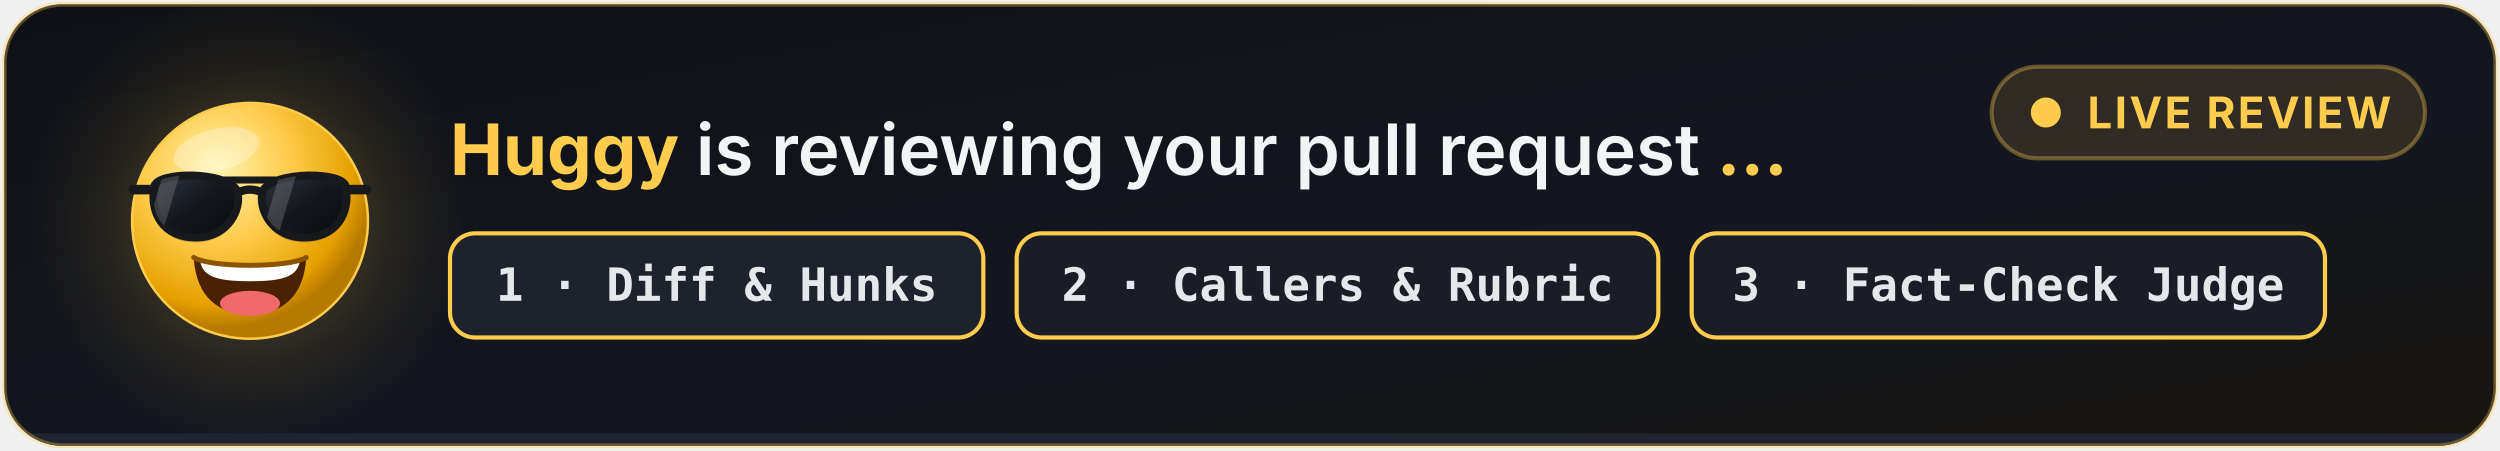
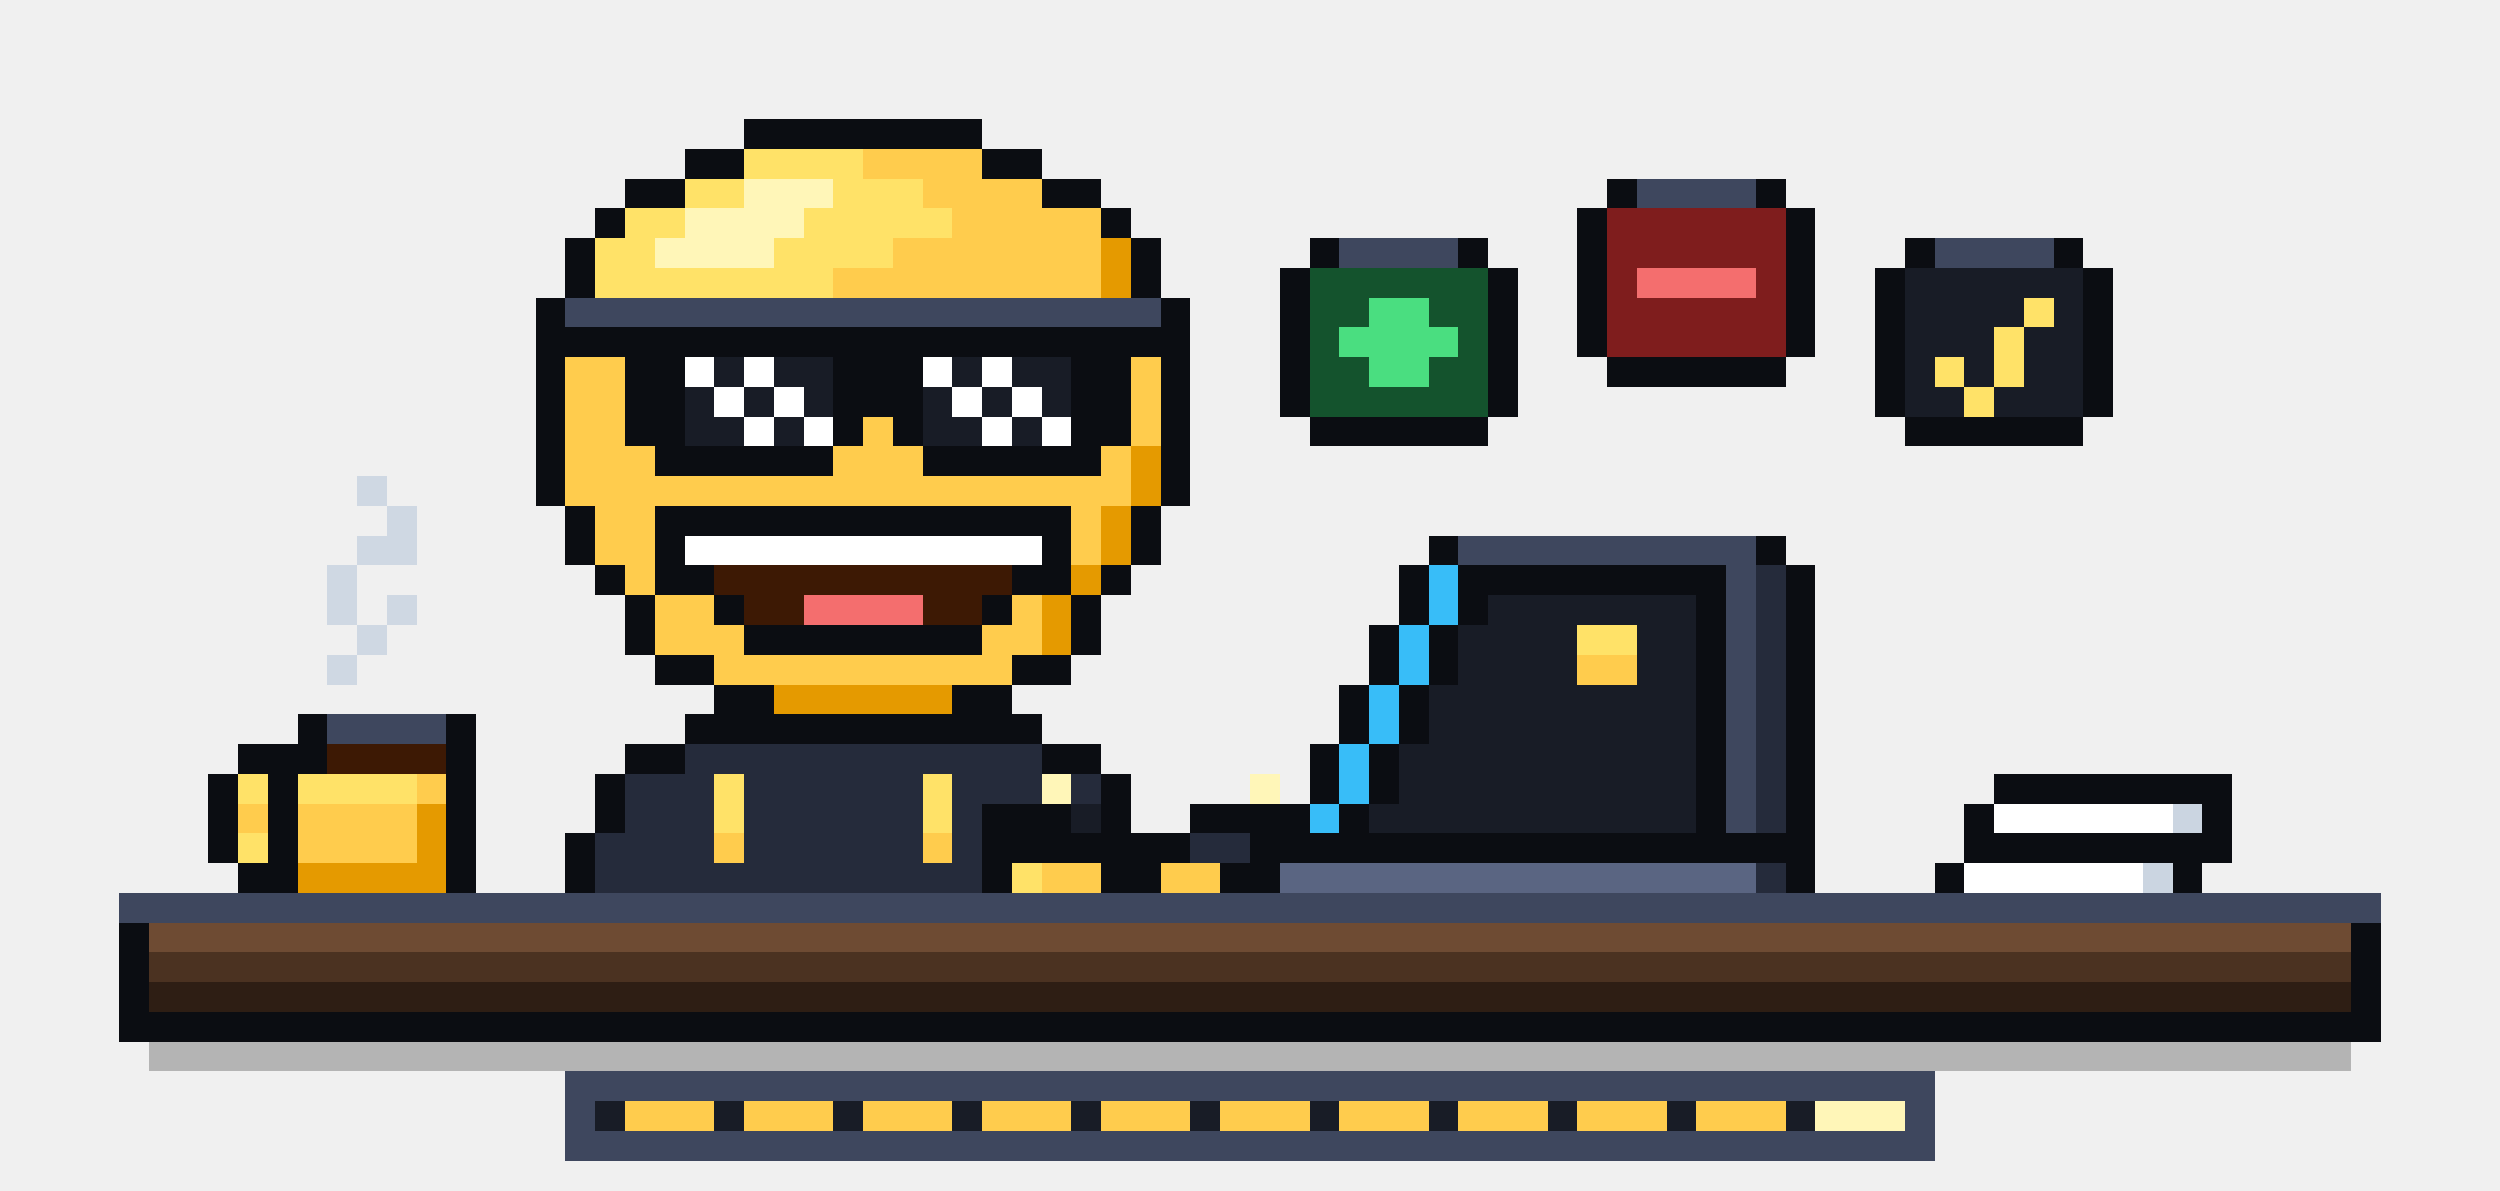
- <svg xmlns="http://www.w3.org/2000/svg" viewBox="0 0 600 108" width="600" height="108" role="img" aria-label="Huggy is reviewing this pull request">
-   <defs>
-     <linearGradient id="cardBg" x1="0%" y1="0%" x2="100%" y2="100%">
-       <stop offset="0%" stop-color="#0E1015" />
-       <stop offset="60%" stop-color="#141720" />
-       <stop offset="100%" stop-color="#191610" />
-     </linearGradient>
-     <radialGradient id="goldAura" cx="50%" cy="50%" r="50%">
-       <stop offset="0%" stop-color="#FFCC4D" stop-opacity="0.34" />
-       <stop offset="65%" stop-color="#FFCC4D" stop-opacity="0.08" />
-       <stop offset="100%" stop-color="#FFCC4D" stop-opacity="0" />
-     </radialGradient>
-     <radialGradient id="hFace" cx="36%" cy="28%" r="68%">
-       <stop offset="0%" stop-color="#FFF4B0" />
-       <stop offset="45%" stop-color="#FFCC4D" />
-       <stop offset="85%" stop-color="#E6A100" />
-       <stop offset="100%" stop-color="#B87900" />
-     </radialGradient>
-     <linearGradient id="hLens" x1="0%" y1="0%" x2="100%" y2="100%">
-       <stop offset="0%" stop-color="#2E333D" />
-       <stop offset="50%" stop-color="#14171D" />
-       <stop offset="100%" stop-color="#08090C" />
-     </linearGradient>
-     <linearGradient id="sheenGrad" x1="0%" y1="0%" x2="100%" y2="0%">
-       <stop offset="0%" stop-color="#FFFFFF" stop-opacity="0" />
-       <stop offset="50%" stop-color="#FFFFFF" stop-opacity="0.72" />
-       <stop offset="100%" stop-color="#FFFFFF" stop-opacity="0" />
-     </linearGradient>
-     <linearGradient id="laserBar" x1="0%" y1="0%" x2="100%" y2="0%">
-       <stop offset="0%" stop-color="#946200" stop-opacity="0" />
-       <stop offset="35%" stop-color="#FFCC4D" />
-       <stop offset="50%" stop-color="#FFF5BA" />
-       <stop offset="65%" stop-color="#FFCC4D" />
-       <stop offset="100%" stop-color="#946200" stop-opacity="0" />
-     </linearGradient>
-     <clipPath id="cardClip">
-       <rect x="1" y="1" width="598" height="106" rx="14" />
-     </clipPath>
-     <clipPath id="huggyAviators">
-       <path d="M9 24 C9 20, 27 20, 29 25 C30 29, 27 36, 19 36 C11 36, 8 30, 9 24 Z" />
-       <path d="M55 24 C55 20, 37 20, 35 25 C34 29, 37 36, 45 36 C53 36, 56 30, 55 24 Z" />
-     </clipPath>
-   </defs>
-   <g clip-path="url(#cardClip)">
-     <rect x="1" y="1" width="598" height="106" rx="14" fill="url(#cardBg)" />
-     <circle cx="60" cy="53" r="54" fill="url(#goldAura)">
-       <animate attributeName="r" values="48;58;48" dur="2.8s" repeatCount="indefinite" />
-     </circle>
-     <circle cx="60" cy="53" r="28" fill="none" stroke="#FFCC4D" stroke-width="1.2">
-       <animate attributeName="r" values="26;44" dur="2.4s" repeatCount="indefinite" />
-       <animate attributeName="opacity" values="0.55;0" dur="2.4s" repeatCount="indefinite" />
-     </circle>
-     <g transform="translate(28, 21)">
-       <g>
-         <animateTransform attributeName="transform" type="translate" values="0,1; 0,-2.5; 0,1" keyTimes="0; 0.5; 1" calcMode="spline" keySplines="0.42 0 0.58 1; 0.42 0 0.58 1" dur="2.2s" repeatCount="indefinite" />
-         <circle cx="32" cy="32" r="28" fill="url(#hFace)" />
-         <ellipse cx="24" cy="15" rx="10.5" ry="5" fill="#FFFFFF" opacity="0.30" transform="rotate(-14 24 15)" />
-         <path d="M18.5 40.8 C22.5 43.3, 41.5 43.3, 45.5 40.8 C45 50.5, 39.2 54.5, 32 54.5 C24.8 54.5, 19 50.5, 18.5 40.8 Z" fill="#4A2103" />
-         <path d="M20 41.4 C24.2 43.4, 39.8 43.4, 44 41.4 C43.5 45.3, 40.2 46.5, 32 46.5 C23.8 46.5, 20.5 45.3, 20 41.4 Z" fill="#FFFFFF" />
-         <ellipse cx="32" cy="51.8" rx="7.2" ry="3" fill="#F06A6A" />
-         <path d="M18.5 40.8 C22.5 43.3, 41.5 43.3, 45.5 40.8" fill="none" stroke="#8C5300" stroke-width="1.2" stroke-linecap="round" />
-         <path d="M9.5 25.5 C9.5 21.5, 27 21.5, 29 26.5 C30 30.5, 27 37.2, 19 37.2 C11 37.2, 8.5 31.5, 9.5 25.5 Z" fill="#7A4F00" opacity="0.28" />
-         <path d="M54.5 25.5 C54.5 21.5, 37 21.5, 35 26.5 C34 30.5, 37 37.2, 45 37.2 C53 37.2, 55.5 31.5, 54.5 25.5 Z" fill="#7A4F00" opacity="0.28" />
-         <path d="M4 24.5 L9.5 24.5 M54.5 24.5 L60 24.5" stroke="#18191D" stroke-width="2.3" stroke-linecap="round" />
-         <path d="M26 22.2 L38 22.2" stroke="#18191D" stroke-width="1.7" stroke-linecap="round" />
-         <path d="M28.5 25.5 Q32 23.5 35.5 25.5" fill="none" stroke="#18191D" stroke-width="2" stroke-linecap="round" />
-         <path d="M9 24 C9 20, 27 20, 29 25 C30 29, 27 36, 19 36 C11 36, 8 30, 9 24 Z" fill="url(#hLens)" stroke="#18191D" stroke-width="1.9" />
-         <path d="M55 24 C55 20, 37 20, 35 25 C34 29, 37 36, 45 36 C53 36, 56 30, 55 24 Z" fill="url(#hLens)" stroke="#18191D" stroke-width="1.9" />
-         <g clip-path="url(#huggyAviators)">
-           <polygon points="12,18 16,18 10,38 6,38" fill="#FFFFFF" opacity="0.16" />
-           <polygon points="40,18 44,18 38,38 34,38" fill="#FFFFFF" opacity="0.16" />
-           <rect x="-24" y="16" width="18" height="26" fill="url(#sheenGrad)" transform="skewX(-22)">
-             <animate attributeName="x" values="-28;86;86" keyTimes="0;0.55;1" dur="2.4s" repeatCount="indefinite" />
-           </rect>
-         </g>
-       </g>
+ <svg xmlns="http://www.w3.org/2000/svg" viewBox="0 0 336 160" width="336" height="160" shape-rendering="crispEdges" role="img" aria-label="Huggy is reviewing this pull request">
+   <rect x="20" y="136" width="296" height="8" fill="#000000" opacity="0.25" />
+   <rect x="92" y="96" width="48" height="4" fill="#0B0D12" />
+   <rect x="84" y="100" width="8" height="4" fill="#0B0D12" />
+   <rect x="92" y="100" width="48" height="4" fill="#252B3B" />
+   <rect x="140" y="100" width="8" height="4" fill="#0B0D12" />
+   <rect x="80" y="104" width="4" height="4" fill="#0B0D12" />
+   <rect x="84" y="104" width="12" height="4" fill="#252B3B" />
+   <rect x="96" y="104" width="4" height="4" fill="#FFE268" />
+   <rect x="100" y="104" width="24" height="4" fill="#252B3B" />
+   <rect x="124" y="104" width="4" height="4" fill="#FFE268" />
+   <rect x="128" y="104" width="20" height="4" fill="#252B3B" />
+   <rect x="148" y="104" width="4" height="4" fill="#0B0D12" />
+   <rect x="80" y="108" width="4" height="4" fill="#0B0D12" />
+   <rect x="84" y="108" width="12" height="4" fill="#252B3B" />
+   <rect x="96" y="108" width="4" height="4" fill="#FFE268" />
+   <rect x="100" y="108" width="24" height="4" fill="#252B3B" />
+   <rect x="124" y="108" width="4" height="4" fill="#FFE268" />
+   <rect x="128" y="108" width="16" height="4" fill="#252B3B" />
+   <rect x="144" y="108" width="4" height="4" fill="#181C26" />
+   <rect x="148" y="108" width="4" height="4" fill="#0B0D12" />
+   <rect x="76" y="112" width="4" height="4" fill="#0B0D12" />
+   <rect x="80" y="112" width="16" height="4" fill="#252B3B" />
+   <rect x="96" y="112" width="4" height="4" fill="#FFCC4D" />
+   <rect x="100" y="112" width="24" height="4" fill="#252B3B" />
+   <rect x="124" y="112" width="4" height="4" fill="#FFCC4D" />
+   <rect x="128" y="112" width="20" height="4" fill="#252B3B" />
+   <rect x="148" y="112" width="4" height="4" fill="#181C26" />
+   <rect x="152" y="112" width="4" height="4" fill="#0B0D12" />
+   <rect x="76" y="116" width="4" height="4" fill="#0B0D12" />
+   <rect x="80" y="116" width="68" height="4" fill="#252B3B" />
+   <rect x="148" y="116" width="4" height="4" fill="#181C26" />
+   <rect x="152" y="116" width="4" height="4" fill="#0B0D12" />
+   <rect x="76" y="120" width="4" height="4" fill="#0B0D12" />
+   <rect x="80" y="120" width="72" height="4" fill="#181C26" />
+   <rect x="152" y="120" width="4" height="4" fill="#0B0D12" />
+   <g>
+     <animateTransform attributeName="transform" type="translate" values="0,0; 0,4; 0,0; 0,4" dur="0.72s" calcMode="discrete" repeatCount="indefinite" />
+     <rect x="100" y="16" width="32" height="4" fill="#0B0D12" />
+     <rect x="92" y="20" width="8" height="4" fill="#0B0D12" />
+     <rect x="100" y="20" width="16" height="4" fill="#FFE268" />
+     <rect x="116" y="20" width="16" height="4" fill="#FFCC4D" />
+     <rect x="132" y="20" width="8" height="4" fill="#0B0D12" />
+     <rect x="84" y="24" width="8" height="4" fill="#0B0D12" />
+     <rect x="92" y="24" width="8" height="4" fill="#FFE268" />
+     <rect x="100" y="24" width="12" height="4" fill="#FFF6B8" />
+     <rect x="112" y="24" width="12" height="4" fill="#FFE268" />
+     <rect x="124" y="24" width="16" height="4" fill="#FFCC4D" />
+     <rect x="140" y="24" width="8" height="4" fill="#0B0D12" />
+     <rect x="80" y="28" width="4" height="4" fill="#0B0D12" />
+     <rect x="84" y="28" width="8" height="4" fill="#FFE268" />
+     <rect x="92" y="28" width="16" height="4" fill="#FFF6B8" />
+     <rect x="108" y="28" width="20" height="4" fill="#FFE268" />
+     <rect x="128" y="28" width="20" height="4" fill="#FFCC4D" />
+     <rect x="148" y="28" width="4" height="4" fill="#0B0D12" />
+     <rect x="76" y="32" width="4" height="4" fill="#0B0D12" />
+     <rect x="80" y="32" width="8" height="4" fill="#FFE268" />
+     <rect x="88" y="32" width="16" height="4" fill="#FFF6B8" />
+     <rect x="104" y="32" width="16" height="4" fill="#FFE268" />
+     <rect x="120" y="32" width="28" height="4" fill="#FFCC4D" />
+     <rect x="148" y="32" width="4" height="4" fill="#E59A00" />
+     <rect x="152" y="32" width="4" height="4" fill="#0B0D12" />
+     <rect x="76" y="36" width="4" height="4" fill="#0B0D12" />
+     <rect x="80" y="36" width="32" height="4" fill="#FFE268" />
+     <rect x="112" y="36" width="36" height="4" fill="#FFCC4D" />
+     <rect x="148" y="36" width="4" height="4" fill="#E59A00" />
+     <rect x="152" y="36" width="4" height="4" fill="#0B0D12" />
+     <rect x="72" y="40" width="4" height="4" fill="#0B0D12" />
+     <rect x="76" y="40" width="80" height="4" fill="#3E475E" />
+     <rect x="156" y="40" width="4" height="4" fill="#0B0D12" />
+     <rect x="72" y="44" width="88" height="4" fill="#0B0D12" />
+     <rect x="72" y="48" width="4" height="4" fill="#0B0D12" />
+     <rect x="76" y="48" width="8" height="4" fill="#FFCC4D" />
+     <rect x="84" y="48" width="8" height="4" fill="#0B0D12" />
+     <rect x="92" y="48" width="20" height="4" fill="#181C26" />
+     <rect x="112" y="48" width="12" height="4" fill="#0B0D12" />
+     <rect x="124" y="48" width="20" height="4" fill="#181C26" />
+     <rect x="144" y="48" width="8" height="4" fill="#0B0D12" />
+     <rect x="152" y="48" width="4" height="4" fill="#FFCC4D" />
+     <rect x="156" y="48" width="4" height="4" fill="#0B0D12" />
+     <rect x="72" y="52" width="4" height="4" fill="#0B0D12" />
+     <rect x="76" y="52" width="8" height="4" fill="#FFCC4D" />
+     <rect x="84" y="52" width="8" height="4" fill="#0B0D12" />
+     <rect x="92" y="52" width="20" height="4" fill="#181C26" />
+     <rect x="112" y="52" width="12" height="4" fill="#0B0D12" />
+     <rect x="124" y="52" width="20" height="4" fill="#181C26" />
+     <rect x="144" y="52" width="8" height="4" fill="#0B0D12" />
+     <rect x="152" y="52" width="4" height="4" fill="#FFCC4D" />
+     <rect x="156" y="52" width="4" height="4" fill="#0B0D12" />
+     <rect x="72" y="56" width="4" height="4" fill="#0B0D12" />
+     <rect x="76" y="56" width="8" height="4" fill="#FFCC4D" />
+     <rect x="84" y="56" width="8" height="4" fill="#0B0D12" />
+     <rect x="92" y="56" width="20" height="4" fill="#181C26" />
+     <rect x="112" y="56" width="4" height="4" fill="#0B0D12" />
+     <rect x="116" y="56" width="4" height="4" fill="#FFCC4D" />
+     <rect x="120" y="56" width="4" height="4" fill="#0B0D12" />
+     <rect x="124" y="56" width="20" height="4" fill="#181C26" />
+     <rect x="144" y="56" width="8" height="4" fill="#0B0D12" />
+     <rect x="152" y="56" width="4" height="4" fill="#FFCC4D" />
+     <rect x="156" y="56" width="4" height="4" fill="#0B0D12" />
+     <rect x="72" y="60" width="4" height="4" fill="#0B0D12" />
+     <rect x="76" y="60" width="12" height="4" fill="#FFCC4D" />
+     <rect x="88" y="60" width="24" height="4" fill="#0B0D12" />
+     <rect x="112" y="60" width="12" height="4" fill="#FFCC4D" />
+     <rect x="124" y="60" width="24" height="4" fill="#0B0D12" />
+     <rect x="148" y="60" width="4" height="4" fill="#FFCC4D" />
+     <rect x="152" y="60" width="4" height="4" fill="#E59A00" />
+     <rect x="156" y="60" width="4" height="4" fill="#0B0D12" />
+     <rect x="72" y="64" width="4" height="4" fill="#0B0D12" />
+     <rect x="76" y="64" width="76" height="4" fill="#FFCC4D" />
+     <rect x="152" y="64" width="4" height="4" fill="#E59A00" />
+     <rect x="156" y="64" width="4" height="4" fill="#0B0D12" />
+     <rect x="76" y="68" width="4" height="4" fill="#0B0D12" />
+     <rect x="80" y="68" width="8" height="4" fill="#FFCC4D" />
+     <rect x="88" y="68" width="56" height="4" fill="#0B0D12" />
+     <rect x="144" y="68" width="4" height="4" fill="#FFCC4D" />
+     <rect x="148" y="68" width="4" height="4" fill="#E59A00" />
+     <rect x="152" y="68" width="4" height="4" fill="#0B0D12" />
+     <rect x="76" y="72" width="4" height="4" fill="#0B0D12" />
+     <rect x="80" y="72" width="8" height="4" fill="#FFCC4D" />
+     <rect x="88" y="72" width="4" height="4" fill="#0B0D12" />
+     <rect x="92" y="72" width="48" height="4" fill="#FFFFFF" />
+     <rect x="140" y="72" width="4" height="4" fill="#0B0D12" />
+     <rect x="144" y="72" width="4" height="4" fill="#FFCC4D" />
+     <rect x="148" y="72" width="4" height="4" fill="#E59A00" />
+     <rect x="152" y="72" width="4" height="4" fill="#0B0D12" />
+     <rect x="80" y="76" width="4" height="4" fill="#0B0D12" />
+     <rect x="84" y="76" width="4" height="4" fill="#FFCC4D" />
+     <rect x="88" y="76" width="8" height="4" fill="#0B0D12" />
+     <rect x="96" y="76" width="40" height="4" fill="#3D1904" />
+     <rect x="136" y="76" width="8" height="4" fill="#0B0D12" />
+     <rect x="144" y="76" width="4" height="4" fill="#E59A00" />
+     <rect x="148" y="76" width="4" height="4" fill="#0B0D12" />
+     <rect x="84" y="80" width="4" height="4" fill="#0B0D12" />
+     <rect x="88" y="80" width="8" height="4" fill="#FFCC4D" />
+     <rect x="96" y="80" width="4" height="4" fill="#0B0D12" />
+     <rect x="100" y="80" width="8" height="4" fill="#3D1904" />
+     <rect x="108" y="80" width="16" height="4" fill="#F46E6E" />
+     <rect x="124" y="80" width="8" height="4" fill="#3D1904" />
+     <rect x="132" y="80" width="4" height="4" fill="#0B0D12" />
+     <rect x="136" y="80" width="4" height="4" fill="#FFCC4D" />
+     <rect x="140" y="80" width="4" height="4" fill="#E59A00" />
+     <rect x="144" y="80" width="4" height="4" fill="#0B0D12" />
+     <rect x="84" y="84" width="4" height="4" fill="#0B0D12" />
+     <rect x="88" y="84" width="12" height="4" fill="#FFCC4D" />
+     <rect x="100" y="84" width="32" height="4" fill="#0B0D12" />
+     <rect x="132" y="84" width="8" height="4" fill="#FFCC4D" />
+     <rect x="140" y="84" width="4" height="4" fill="#E59A00" />
+     <rect x="144" y="84" width="4" height="4" fill="#0B0D12" />
+     <rect x="88" y="88" width="8" height="4" fill="#0B0D12" />
+     <rect x="96" y="88" width="40" height="4" fill="#FFCC4D" />
+     <rect x="136" y="88" width="8" height="4" fill="#0B0D12" />
+     <rect x="96" y="92" width="8" height="4" fill="#0B0D12" />
+     <rect x="104" y="92" width="24" height="4" fill="#E59A00" />
+     <rect x="128" y="92" width="8" height="4" fill="#0B0D12" />
+     <rect x="104" y="96" width="24" height="4" fill="#0B0D12" />
+     <g>
+       <animate attributeName="opacity" values="1;0;0;1" dur="1.44s" calcMode="discrete" repeatCount="indefinite" />
+       <rect x="92" y="48" width="4" height="4" fill="#FFFFFF" />
+       <rect x="124" y="48" width="4" height="4" fill="#FFFFFF" />
+       <rect x="96" y="52" width="4" height="4" fill="#FFFFFF" />
+       <rect x="128" y="52" width="4" height="4" fill="#FFFFFF" />
+       <rect x="100" y="56" width="4" height="4" fill="#FFFFFF" />
+       <rect x="132" y="56" width="4" height="4" fill="#FFFFFF" />
    </g>
-     <rect x="478" y="16" width="104" height="22" rx="11" fill="#FFCC4D" fill-opacity="0.12" stroke="#FFCC4D" stroke-opacity="0.35" stroke-width="1" />
-     <circle cx="491" cy="27" r="3.6" fill="#FFCC4D">
-       <animate attributeName="opacity" values="1;0.25;1" dur="1.2s" repeatCount="indefinite" />
-     </circle>
-     <text x="501" y="30.8" fill="#FFCC4D" font-family="-apple-system, BlinkMacSystemFont, 'Segoe UI', Inter, Helvetica, Arial, sans-serif" font-size="10.5" font-weight="700" letter-spacing="0.6">LIVE REVIEW</text>
-     <text x="108" y="42" font-family="-apple-system, BlinkMacSystemFont, 'Segoe UI', Inter, Helvetica, Arial, sans-serif" font-size="17" font-weight="700">
-       <tspan fill="#FFCC4D">Huggy</tspan>
-       <tspan fill="#F3F4F6" font-weight="600"> is reviewing your pull request</tspan>
-       <tspan fill="#FFCC4D">
-         <animate attributeName="opacity" values="0.2;1;0.2" dur="1.4s" repeatCount="indefinite" />...</tspan>
-     </text>
-     <g transform="translate(108, 56)">
-       <rect width="128" height="25" rx="6" fill="#1E222D" stroke="#FFCC4D" stroke-width="1">
-         <animate attributeName="stroke-opacity" values="0.85;0.18;0.18;0.85" dur="3.6s" repeatCount="indefinite" />
-         <animate attributeName="fill" values="#262115;#1A1D26;#1A1D26;#262115" dur="3.6s" repeatCount="indefinite" />
-       </rect>
-       <text x="64" y="16.2" text-anchor="middle" fill="#E5E7EB" font-family="ui-monospace, SFMono-Regular, Menlo, monospace" font-size="11" font-weight="600">1 · Diff &amp; Hunks</text>
+     <g>
+       <animate attributeName="opacity" values="0;1;0;0" dur="1.44s" calcMode="discrete" repeatCount="indefinite" />
+       <rect x="100" y="48" width="4" height="4" fill="#FFFFFF" />
+       <rect x="132" y="48" width="4" height="4" fill="#FFFFFF" />
+       <rect x="104" y="52" width="4" height="4" fill="#FFFFFF" />
+       <rect x="136" y="52" width="4" height="4" fill="#FFFFFF" />
+       <rect x="108" y="56" width="4" height="4" fill="#FFFFFF" />
+       <rect x="140" y="56" width="4" height="4" fill="#FFFFFF" />
    </g>
-     <g transform="translate(244, 56)">
-       <rect width="154" height="25" rx="6" fill="#1A1D26" stroke="#FFCC4D" stroke-width="1">
-         <animate attributeName="stroke-opacity" values="0.18;0.85;0.18;0.18" dur="3.6s" repeatCount="indefinite" />
-         <animate attributeName="fill" values="#1A1D26;#262115;#1A1D26;#1A1D26" dur="3.6s" repeatCount="indefinite" />
-       </rect>
-       <text x="77" y="16.2" text-anchor="middle" fill="#E5E7EB" font-family="ui-monospace, SFMono-Regular, Menlo, monospace" font-size="11" font-weight="600">2 · Callers &amp; Rubric</text>
-     </g>
-     <g transform="translate(406, 56)">
-       <rect width="152" height="25" rx="6" fill="#1A1D26" stroke="#FFCC4D" stroke-width="1">
-         <animate attributeName="stroke-opacity" values="0.18;0.18;0.85;0.18" dur="3.6s" repeatCount="indefinite" />
-         <animate attributeName="fill" values="#1A1D26;#1A1D26;#262115;#1A1D26" dur="3.6s" repeatCount="indefinite" />
-       </rect>
-       <text x="76" y="16.2" text-anchor="middle" fill="#E5E7EB" font-family="ui-monospace, SFMono-Regular, Menlo, monospace" font-size="11" font-weight="600">3 · Fact-Check Judge</text>
-     </g>
-     <rect x="0" y="104" width="600" height="3" fill="#1F2430" />
-     <rect x="-220" y="104" width="220" height="3" fill="url(#laserBar)">
-       <animate attributeName="x" values="-220;600" dur="2.0s" repeatCount="indefinite" />
-     </rect>
-   </g>
-   <rect x="1" y="1" width="598" height="106" rx="14" fill="none" stroke="#FFCC4D" stroke-opacity="0.32" stroke-width="1.2" />
+   </g>
+   <g>
+     <animate attributeName="opacity" values="1;0" dur="0.24s" calcMode="discrete" repeatCount="indefinite" />
+     <rect x="132" y="108" width="12" height="4" fill="#0B0D12" />
+     <rect x="132" y="112" width="4" height="4" fill="#0B0D12" />
+     <rect x="136" y="112" width="8" height="4" fill="#252B3B" />
+     <rect x="144" y="112" width="8" height="4" fill="#0B0D12" />
+     <rect x="160" y="112" width="12" height="4" fill="#0B0D12" />
+     <rect x="136" y="116" width="8" height="4" fill="#0B0D12" />
+     <rect x="144" y="116" width="8" height="4" fill="#FFCC4D" />
+     <rect x="152" y="116" width="8" height="4" fill="#0B0D12" />
+     <rect x="160" y="116" width="4" height="4" fill="#FFE268" />
+     <rect x="164" y="116" width="8" height="4" fill="#FFCC4D" />
+     <rect x="172" y="116" width="4" height="4" fill="#0B0D12" />
+     <rect x="140" y="120" width="36" height="4" fill="#0B0D12" />
+     <rect x="168" y="104" width="4" height="4" fill="#FFF6B8" />
+   </g>
+   <g>
+     <animate attributeName="opacity" values="0;1" dur="0.24s" calcMode="discrete" repeatCount="indefinite" />
+     <rect x="160" y="108" width="12" height="4" fill="#0B0D12" />
+     <rect x="132" y="112" width="12" height="4" fill="#0B0D12" />
+     <rect x="152" y="112" width="8" height="4" fill="#0B0D12" />
+     <rect x="160" y="112" width="8" height="4" fill="#252B3B" />
+     <rect x="168" y="112" width="4" height="4" fill="#0B0D12" />
+     <rect x="132" y="116" width="4" height="4" fill="#0B0D12" />
+     <rect x="136" y="116" width="4" height="4" fill="#FFE268" />
+     <rect x="140" y="116" width="8" height="4" fill="#FFCC4D" />
+     <rect x="148" y="116" width="8" height="4" fill="#0B0D12" />
+     <rect x="156" y="116" width="8" height="4" fill="#FFCC4D" />
+     <rect x="164" y="116" width="8" height="4" fill="#0B0D12" />
+     <rect x="132" y="120" width="36" height="4" fill="#0B0D12" />
+     <rect x="140" y="104" width="4" height="4" fill="#FFF6B8" />
+   </g>
+   <rect x="192" y="72" width="4" height="4" fill="#0B0D12" />
+   <rect x="196" y="72" width="40" height="4" fill="#3E475E" />
+   <rect x="236" y="72" width="4" height="4" fill="#0B0D12" />
+   <rect x="188" y="76" width="4" height="4" fill="#0B0D12" />
+   <rect x="192" y="76" width="4" height="4" fill="#38BDF8" />
+   <rect x="196" y="76" width="36" height="4" fill="#0B0D12" />
+   <rect x="232" y="76" width="4" height="4" fill="#3E475E" />
+   <rect x="236" y="76" width="4" height="4" fill="#252B3B" />
+   <rect x="240" y="76" width="4" height="4" fill="#0B0D12" />
+   <rect x="188" y="80" width="4" height="4" fill="#0B0D12" />
+   <rect x="192" y="80" width="4" height="4" fill="#38BDF8" />
+   <rect x="196" y="80" width="4" height="4" fill="#0B0D12" />
+   <rect x="200" y="80" width="28" height="4" fill="#181C26" />
+   <rect x="228" y="80" width="4" height="4" fill="#0B0D12" />
+   <rect x="232" y="80" width="4" height="4" fill="#3E475E" />
+   <rect x="236" y="80" width="4" height="4" fill="#252B3B" />
+   <rect x="240" y="80" width="4" height="4" fill="#0B0D12" />
+   <rect x="184" y="84" width="4" height="4" fill="#0B0D12" />
+   <rect x="188" y="84" width="4" height="4" fill="#38BDF8" />
+   <rect x="192" y="84" width="4" height="4" fill="#0B0D12" />
+   <rect x="196" y="84" width="16" height="4" fill="#181C26" />
+   <rect x="212" y="84" width="8" height="4" fill="#FFE268" />
+   <rect x="220" y="84" width="8" height="4" fill="#181C26" />
+   <rect x="228" y="84" width="4" height="4" fill="#0B0D12" />
+   <rect x="232" y="84" width="4" height="4" fill="#3E475E" />
+   <rect x="236" y="84" width="4" height="4" fill="#252B3B" />
+   <rect x="240" y="84" width="4" height="4" fill="#0B0D12" />
+   <rect x="184" y="88" width="4" height="4" fill="#0B0D12" />
+   <rect x="188" y="88" width="4" height="4" fill="#38BDF8" />
+   <rect x="192" y="88" width="4" height="4" fill="#0B0D12" />
+   <rect x="196" y="88" width="16" height="4" fill="#181C26" />
+   <rect x="212" y="88" width="8" height="4" fill="#FFCC4D" />
+   <rect x="220" y="88" width="8" height="4" fill="#181C26" />
+   <rect x="228" y="88" width="4" height="4" fill="#0B0D12" />
+   <rect x="232" y="88" width="4" height="4" fill="#3E475E" />
+   <rect x="236" y="88" width="4" height="4" fill="#252B3B" />
+   <rect x="240" y="88" width="4" height="4" fill="#0B0D12" />
+   <rect x="180" y="92" width="4" height="4" fill="#0B0D12" />
+   <rect x="184" y="92" width="4" height="4" fill="#38BDF8" />
+   <rect x="188" y="92" width="4" height="4" fill="#0B0D12" />
+   <rect x="192" y="92" width="36" height="4" fill="#181C26" />
+   <rect x="228" y="92" width="4" height="4" fill="#0B0D12" />
+   <rect x="232" y="92" width="4" height="4" fill="#3E475E" />
+   <rect x="236" y="92" width="4" height="4" fill="#252B3B" />
+   <rect x="240" y="92" width="4" height="4" fill="#0B0D12" />
+   <rect x="180" y="96" width="4" height="4" fill="#0B0D12" />
+   <rect x="184" y="96" width="4" height="4" fill="#38BDF8" />
+   <rect x="188" y="96" width="4" height="4" fill="#0B0D12" />
+   <rect x="192" y="96" width="36" height="4" fill="#181C26" />
+   <rect x="228" y="96" width="4" height="4" fill="#0B0D12" />
+   <rect x="232" y="96" width="4" height="4" fill="#3E475E" />
+   <rect x="236" y="96" width="4" height="4" fill="#252B3B" />
+   <rect x="240" y="96" width="4" height="4" fill="#0B0D12" />
+   <rect x="176" y="100" width="4" height="4" fill="#0B0D12" />
+   <rect x="180" y="100" width="4" height="4" fill="#38BDF8" />
+   <rect x="184" y="100" width="4" height="4" fill="#0B0D12" />
+   <rect x="188" y="100" width="40" height="4" fill="#181C26" />
+   <rect x="228" y="100" width="4" height="4" fill="#0B0D12" />
+   <rect x="232" y="100" width="4" height="4" fill="#3E475E" />
+   <rect x="236" y="100" width="4" height="4" fill="#252B3B" />
+   <rect x="240" y="100" width="4" height="4" fill="#0B0D12" />
+   <rect x="176" y="104" width="4" height="4" fill="#0B0D12" />
+   <rect x="180" y="104" width="4" height="4" fill="#38BDF8" />
+   <rect x="184" y="104" width="4" height="4" fill="#0B0D12" />
+   <rect x="188" y="104" width="40" height="4" fill="#181C26" />
+   <rect x="228" y="104" width="4" height="4" fill="#0B0D12" />
+   <rect x="232" y="104" width="4" height="4" fill="#3E475E" />
+   <rect x="236" y="104" width="4" height="4" fill="#252B3B" />
+   <rect x="240" y="104" width="4" height="4" fill="#0B0D12" />
+   <rect x="172" y="108" width="4" height="4" fill="#0B0D12" />
+   <rect x="176" y="108" width="4" height="4" fill="#38BDF8" />
+   <rect x="180" y="108" width="4" height="4" fill="#0B0D12" />
+   <rect x="184" y="108" width="44" height="4" fill="#181C26" />
+   <rect x="228" y="108" width="4" height="4" fill="#0B0D12" />
+   <rect x="232" y="108" width="4" height="4" fill="#3E475E" />
+   <rect x="236" y="108" width="4" height="4" fill="#252B3B" />
+   <rect x="240" y="108" width="4" height="4" fill="#0B0D12" />
+   <rect x="168" y="112" width="76" height="4" fill="#0B0D12" />
+   <rect x="168" y="116" width="4" height="4" fill="#0B0D12" />
+   <rect x="172" y="116" width="64" height="4" fill="#5A6582" />
+   <rect x="236" y="116" width="4" height="4" fill="#252B3B" />
+   <rect x="240" y="116" width="4" height="4" fill="#0B0D12" />
+   <rect x="168" y="120" width="76" height="4" fill="#0B0D12" />
+   <rect x="40" y="96" width="4" height="4" fill="#0B0D12" />
+   <rect x="44" y="96" width="16" height="4" fill="#3E475E" />
+   <rect x="60" y="96" width="4" height="4" fill="#0B0D12" />
+   <rect x="32" y="100" width="12" height="4" fill="#0B0D12" />
+   <rect x="44" y="100" width="16" height="4" fill="#3D1904" />
+   <rect x="60" y="100" width="4" height="4" fill="#0B0D12" />
+   <rect x="28" y="104" width="4" height="4" fill="#0B0D12" />
+   <rect x="32" y="104" width="4" height="4" fill="#FFE268" />
+   <rect x="36" y="104" width="4" height="4" fill="#0B0D12" />
+   <rect x="40" y="104" width="16" height="4" fill="#FFE268" />
+   <rect x="56" y="104" width="4" height="4" fill="#FFCC4D" />
+   <rect x="60" y="104" width="4" height="4" fill="#0B0D12" />
+   <rect x="28" y="108" width="4" height="4" fill="#0B0D12" />
+   <rect x="32" y="108" width="4" height="4" fill="#FFCC4D" />
+   <rect x="36" y="108" width="4" height="4" fill="#0B0D12" />
+   <rect x="40" y="108" width="16" height="4" fill="#FFCC4D" />
+   <rect x="56" y="108" width="4" height="4" fill="#E59A00" />
+   <rect x="60" y="108" width="4" height="4" fill="#0B0D12" />
+   <rect x="28" y="112" width="4" height="4" fill="#0B0D12" />
+   <rect x="32" y="112" width="4" height="4" fill="#FFE268" />
+   <rect x="36" y="112" width="4" height="4" fill="#0B0D12" />
+   <rect x="40" y="112" width="16" height="4" fill="#FFCC4D" />
+   <rect x="56" y="112" width="4" height="4" fill="#E59A00" />
+   <rect x="60" y="112" width="4" height="4" fill="#0B0D12" />
+   <rect x="32" y="116" width="8" height="4" fill="#0B0D12" />
+   <rect x="40" y="116" width="20" height="4" fill="#E59A00" />
+   <rect x="60" y="116" width="4" height="4" fill="#0B0D12" />
+   <rect x="40" y="120" width="24" height="4" fill="#0B0D12" />
+   <g opacity="0.9">
+     <animate attributeName="opacity" values="1;0;0" dur="0.9s" calcMode="discrete" repeatCount="indefinite" />
+     <rect x="44" y="88" width="4" height="4" fill="#CBD5E1" />
+     <rect x="52" y="80" width="4" height="4" fill="#CBD5E1" />
+     <rect x="48" y="72" width="4" height="4" fill="#CBD5E1" />
+   </g>
+   <g opacity="0.9">
+     <animate attributeName="opacity" values="0;1;0" dur="0.9s" calcMode="discrete" repeatCount="indefinite" />
+     <rect x="48" y="84" width="4" height="4" fill="#CBD5E1" />
+     <rect x="44" y="76" width="4" height="4" fill="#CBD5E1" />
+     <rect x="52" y="68" width="4" height="4" fill="#CBD5E1" />
+   </g>
+   <g opacity="0.9">
+     <animate attributeName="opacity" values="0;0;1" dur="0.9s" calcMode="discrete" repeatCount="indefinite" />
+     <rect x="44" y="80" width="4" height="4" fill="#CBD5E1" />
+     <rect x="52" y="72" width="4" height="4" fill="#CBD5E1" />
+     <rect x="48" y="64" width="4" height="4" fill="#CBD5E1" />
+   </g>
+   <rect x="268" y="104" width="32" height="4" fill="#0B0D12" />
+   <rect x="264" y="108" width="4" height="4" fill="#0B0D12" />
+   <rect x="268" y="108" width="24" height="4" fill="#FFFFFF" />
+   <rect x="292" y="108" width="4" height="4" fill="#CBD5E1" />
+   <rect x="296" y="108" width="4" height="4" fill="#0B0D12" />
+   <rect x="264" y="112" width="36" height="4" fill="#0B0D12" />
+   <rect x="260" y="116" width="4" height="4" fill="#0B0D12" />
+   <rect x="264" y="116" width="24" height="4" fill="#FFFFFF" />
+   <rect x="288" y="116" width="4" height="4" fill="#CBD5E1" />
+   <rect x="292" y="116" width="4" height="4" fill="#0B0D12" />
+   <rect x="260" y="120" width="36" height="4" fill="#0B0D12" />
+   <g>
+     <animateTransform attributeName="transform" type="translate" values="0,0; 0,-4; 0,-8; 0,-12" dur="1.2s" calcMode="discrete" repeatCount="indefinite" />
+     <rect x="176" y="32" width="4" height="4" fill="#0B0D12" />
+     <rect x="180" y="32" width="16" height="4" fill="#3E475E" />
+     <rect x="196" y="32" width="4" height="4" fill="#0B0D12" />
+     <rect x="172" y="36" width="4" height="4" fill="#0B0D12" />
+     <rect x="176" y="36" width="24" height="4" fill="#14532D" />
+     <rect x="200" y="36" width="4" height="4" fill="#0B0D12" />
+     <rect x="172" y="40" width="4" height="4" fill="#0B0D12" />
+     <rect x="176" y="40" width="8" height="4" fill="#14532D" />
+     <rect x="184" y="40" width="8" height="4" fill="#4ADE80" />
+     <rect x="192" y="40" width="8" height="4" fill="#14532D" />
+     <rect x="200" y="40" width="4" height="4" fill="#0B0D12" />
+     <rect x="172" y="44" width="4" height="4" fill="#0B0D12" />
+     <rect x="176" y="44" width="4" height="4" fill="#14532D" />
+     <rect x="180" y="44" width="16" height="4" fill="#4ADE80" />
+     <rect x="196" y="44" width="4" height="4" fill="#14532D" />
+     <rect x="200" y="44" width="4" height="4" fill="#0B0D12" />
+     <rect x="172" y="48" width="4" height="4" fill="#0B0D12" />
+     <rect x="176" y="48" width="8" height="4" fill="#14532D" />
+     <rect x="184" y="48" width="8" height="4" fill="#4ADE80" />
+     <rect x="192" y="48" width="8" height="4" fill="#14532D" />
+     <rect x="200" y="48" width="4" height="4" fill="#0B0D12" />
+     <rect x="172" y="52" width="4" height="4" fill="#0B0D12" />
+     <rect x="176" y="52" width="24" height="4" fill="#14532D" />
+     <rect x="200" y="52" width="4" height="4" fill="#0B0D12" />
+     <rect x="176" y="56" width="24" height="4" fill="#0B0D12" />
+   </g>
+   <g>
+     <animateTransform attributeName="transform" type="translate" values="0,-8; 0,-12; 0,0; 0,-4" dur="1.2s" calcMode="discrete" repeatCount="indefinite" />
+     <rect x="216" y="24" width="4" height="4" fill="#0B0D12" />
+     <rect x="220" y="24" width="16" height="4" fill="#3E475E" />
+     <rect x="236" y="24" width="4" height="4" fill="#0B0D12" />
+     <rect x="212" y="28" width="4" height="4" fill="#0B0D12" />
+     <rect x="216" y="28" width="24" height="4" fill="#7F1D1D" />
+     <rect x="240" y="28" width="4" height="4" fill="#0B0D12" />
+     <rect x="212" y="32" width="4" height="4" fill="#0B0D12" />
+     <rect x="216" y="32" width="24" height="4" fill="#7F1D1D" />
+     <rect x="240" y="32" width="4" height="4" fill="#0B0D12" />
+     <rect x="212" y="36" width="4" height="4" fill="#0B0D12" />
+     <rect x="216" y="36" width="4" height="4" fill="#7F1D1D" />
+     <rect x="220" y="36" width="16" height="4" fill="#F46E6E" />
+     <rect x="236" y="36" width="4" height="4" fill="#7F1D1D" />
+     <rect x="240" y="36" width="4" height="4" fill="#0B0D12" />
+     <rect x="212" y="40" width="4" height="4" fill="#0B0D12" />
+     <rect x="216" y="40" width="24" height="4" fill="#7F1D1D" />
+     <rect x="240" y="40" width="4" height="4" fill="#0B0D12" />
+     <rect x="212" y="44" width="4" height="4" fill="#0B0D12" />
+     <rect x="216" y="44" width="24" height="4" fill="#7F1D1D" />
+     <rect x="240" y="44" width="4" height="4" fill="#0B0D12" />
+     <rect x="216" y="48" width="24" height="4" fill="#0B0D12" />
+   </g>
+   <g>
+     <animateTransform attributeName="transform" type="translate" values="0,-4; 0,-8; 0,-12; 0,0" dur="1.2s" calcMode="discrete" repeatCount="indefinite" />
+     <rect x="256" y="32" width="4" height="4" fill="#0B0D12" />
+     <rect x="260" y="32" width="16" height="4" fill="#3E475E" />
+     <rect x="276" y="32" width="4" height="4" fill="#0B0D12" />
+     <rect x="252" y="36" width="4" height="4" fill="#0B0D12" />
+     <rect x="256" y="36" width="24" height="4" fill="#181C26" />
+     <rect x="280" y="36" width="4" height="4" fill="#0B0D12" />
+     <rect x="252" y="40" width="4" height="4" fill="#0B0D12" />
+     <rect x="256" y="40" width="16" height="4" fill="#181C26" />
+     <rect x="272" y="40" width="4" height="4" fill="#FFE268" />
+     <rect x="276" y="40" width="4" height="4" fill="#181C26" />
+     <rect x="280" y="40" width="4" height="4" fill="#0B0D12" />
+     <rect x="252" y="44" width="4" height="4" fill="#0B0D12" />
+     <rect x="256" y="44" width="12" height="4" fill="#181C26" />
+     <rect x="268" y="44" width="4" height="4" fill="#FFE268" />
+     <rect x="272" y="44" width="8" height="4" fill="#181C26" />
+     <rect x="280" y="44" width="4" height="4" fill="#0B0D12" />
+     <rect x="252" y="48" width="4" height="4" fill="#0B0D12" />
+     <rect x="256" y="48" width="4" height="4" fill="#181C26" />
+     <rect x="260" y="48" width="4" height="4" fill="#FFE268" />
+     <rect x="264" y="48" width="4" height="4" fill="#181C26" />
+     <rect x="268" y="48" width="4" height="4" fill="#FFE268" />
+     <rect x="272" y="48" width="8" height="4" fill="#181C26" />
+     <rect x="280" y="48" width="4" height="4" fill="#0B0D12" />
+     <rect x="252" y="52" width="4" height="4" fill="#0B0D12" />
+     <rect x="256" y="52" width="8" height="4" fill="#181C26" />
+     <rect x="264" y="52" width="4" height="4" fill="#FFE268" />
+     <rect x="268" y="52" width="12" height="4" fill="#181C26" />
+     <rect x="280" y="52" width="4" height="4" fill="#0B0D12" />
+     <rect x="256" y="56" width="24" height="4" fill="#0B0D12" />
+   </g>
+   <rect x="16" y="120" width="304" height="4" fill="#3E475E" />
+   <rect x="16" y="124" width="4" height="4" fill="#0B0D12" />
+   <rect x="20" y="124" width="296" height="4" fill="#6E4B33" />
+   <rect x="316" y="124" width="4" height="4" fill="#0B0D12" />
+   <rect x="16" y="128" width="4" height="4" fill="#0B0D12" />
+   <rect x="20" y="128" width="296" height="4" fill="#4B3221" />
+   <rect x="316" y="128" width="4" height="4" fill="#0B0D12" />
+   <rect x="16" y="132" width="4" height="4" fill="#0B0D12" />
+   <rect x="20" y="132" width="296" height="4" fill="#2E1E14" />
+   <rect x="316" y="132" width="4" height="4" fill="#0B0D12" />
+   <rect x="16" y="136" width="304" height="4" fill="#0B0D12" />
+   <rect x="76" y="144" width="184" height="4" fill="#3E475E" />
+   <rect x="76" y="148" width="4" height="4" fill="#3E475E" />
+   <rect x="80" y="148" width="176" height="4" fill="#181C26" />
+   <rect x="256" y="148" width="4" height="4" fill="#3E475E" />
+   <rect x="76" y="152" width="184" height="4" fill="#3E475E" />
+   <rect x="84" y="148" width="12" height="4" fill="#FFCC4D">
+     <animate attributeName="opacity" values="1;1;1;1;1;1;1;1;1;1;1;1" dur="1.65s" calcMode="discrete" repeatCount="indefinite" />
+   </rect>
+   <rect x="100" y="148" width="12" height="4" fill="#FFCC4D">
+     <animate attributeName="opacity" values="0.14;1;1;1;1;1;1;1;1;1;1;1" dur="1.65s" calcMode="discrete" repeatCount="indefinite" />
+   </rect>
+   <rect x="116" y="148" width="12" height="4" fill="#FFCC4D">
+     <animate attributeName="opacity" values="0.14;0.14;1;1;1;1;1;1;1;1;1;1" dur="1.65s" calcMode="discrete" repeatCount="indefinite" />
+   </rect>
+   <rect x="132" y="148" width="12" height="4" fill="#FFCC4D">
+     <animate attributeName="opacity" values="0.14;0.14;0.14;1;1;1;1;1;1;1;1;1" dur="1.65s" calcMode="discrete" repeatCount="indefinite" />
+   </rect>
+   <rect x="148" y="148" width="12" height="4" fill="#FFCC4D">
+     <animate attributeName="opacity" values="0.14;0.14;0.14;0.14;1;1;1;1;1;1;1;1" dur="1.65s" calcMode="discrete" repeatCount="indefinite" />
+   </rect>
+   <rect x="164" y="148" width="12" height="4" fill="#FFCC4D">
+     <animate attributeName="opacity" values="0.14;0.14;0.14;0.14;0.14;1;1;1;1;1;1;1" dur="1.65s" calcMode="discrete" repeatCount="indefinite" />
+   </rect>
+   <rect x="180" y="148" width="12" height="4" fill="#FFCC4D">
+     <animate attributeName="opacity" values="0.14;0.14;0.14;0.14;0.14;0.14;1;1;1;1;1;1" dur="1.65s" calcMode="discrete" repeatCount="indefinite" />
+   </rect>
+   <rect x="196" y="148" width="12" height="4" fill="#FFCC4D">
+     <animate attributeName="opacity" values="0.14;0.14;0.14;0.14;0.14;0.14;0.14;1;1;1;1;1" dur="1.65s" calcMode="discrete" repeatCount="indefinite" />
+   </rect>
+   <rect x="212" y="148" width="12" height="4" fill="#FFCC4D">
+     <animate attributeName="opacity" values="0.14;0.14;0.14;0.14;0.14;0.14;0.14;0.14;1;1;1;1" dur="1.65s" calcMode="discrete" repeatCount="indefinite" />
+   </rect>
+   <rect x="228" y="148" width="12" height="4" fill="#FFCC4D">
+     <animate attributeName="opacity" values="0.14;0.14;0.14;0.14;0.14;0.14;0.14;0.14;0.14;1;1;1" dur="1.65s" calcMode="discrete" repeatCount="indefinite" />
+   </rect>
+   <rect x="244" y="148" width="12" height="4" fill="#FFF6B8">
+     <animate attributeName="opacity" values="0.14;0.14;0.14;0.14;0.14;0.14;0.14;0.14;0.14;0.14;1;1" dur="1.65s" calcMode="discrete" repeatCount="indefinite" />
+   </rect>
</svg>
